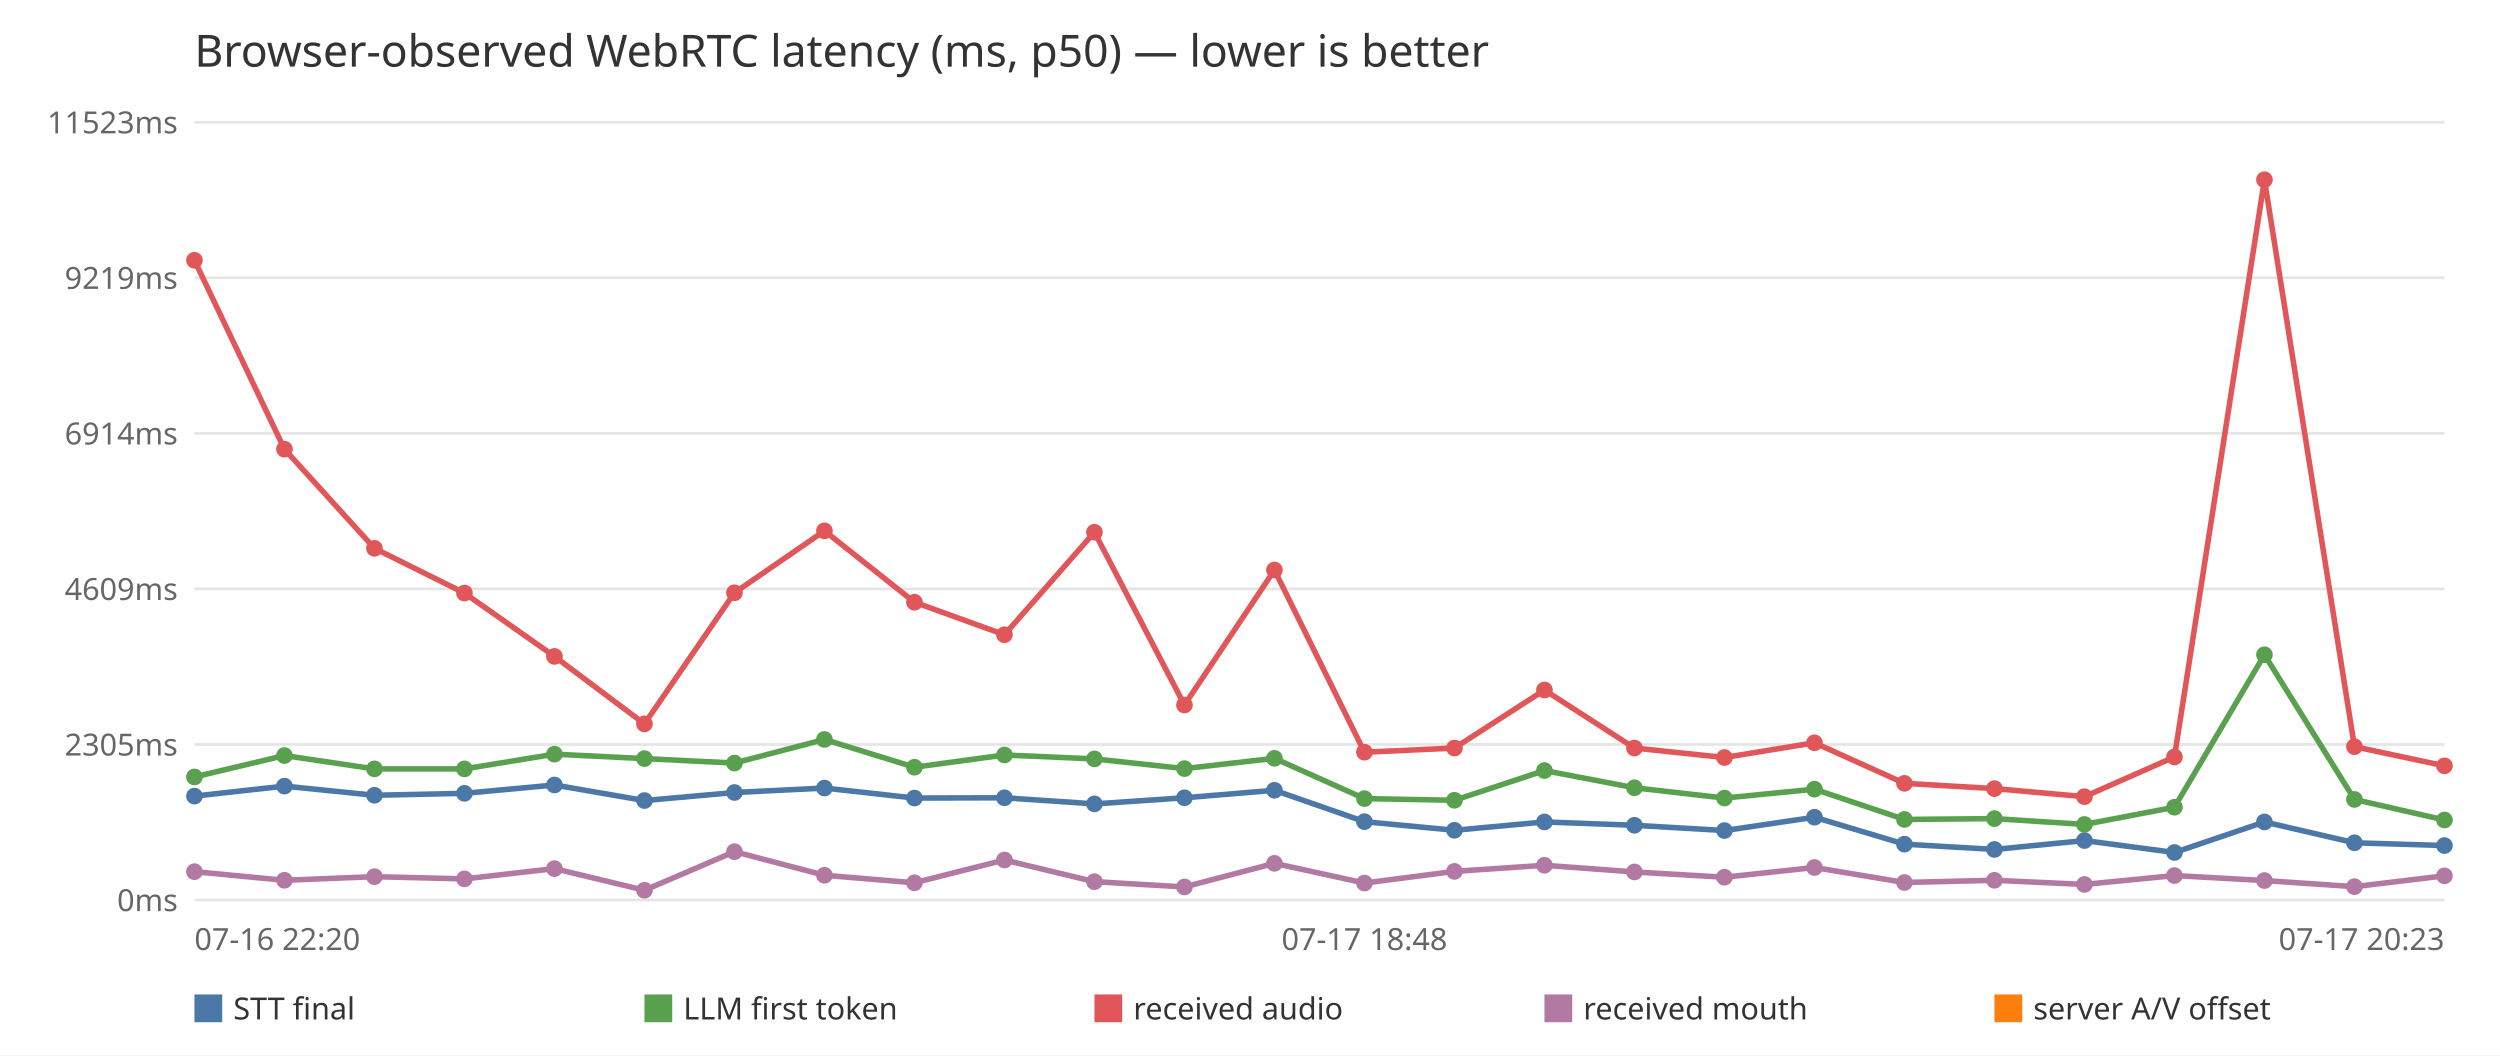
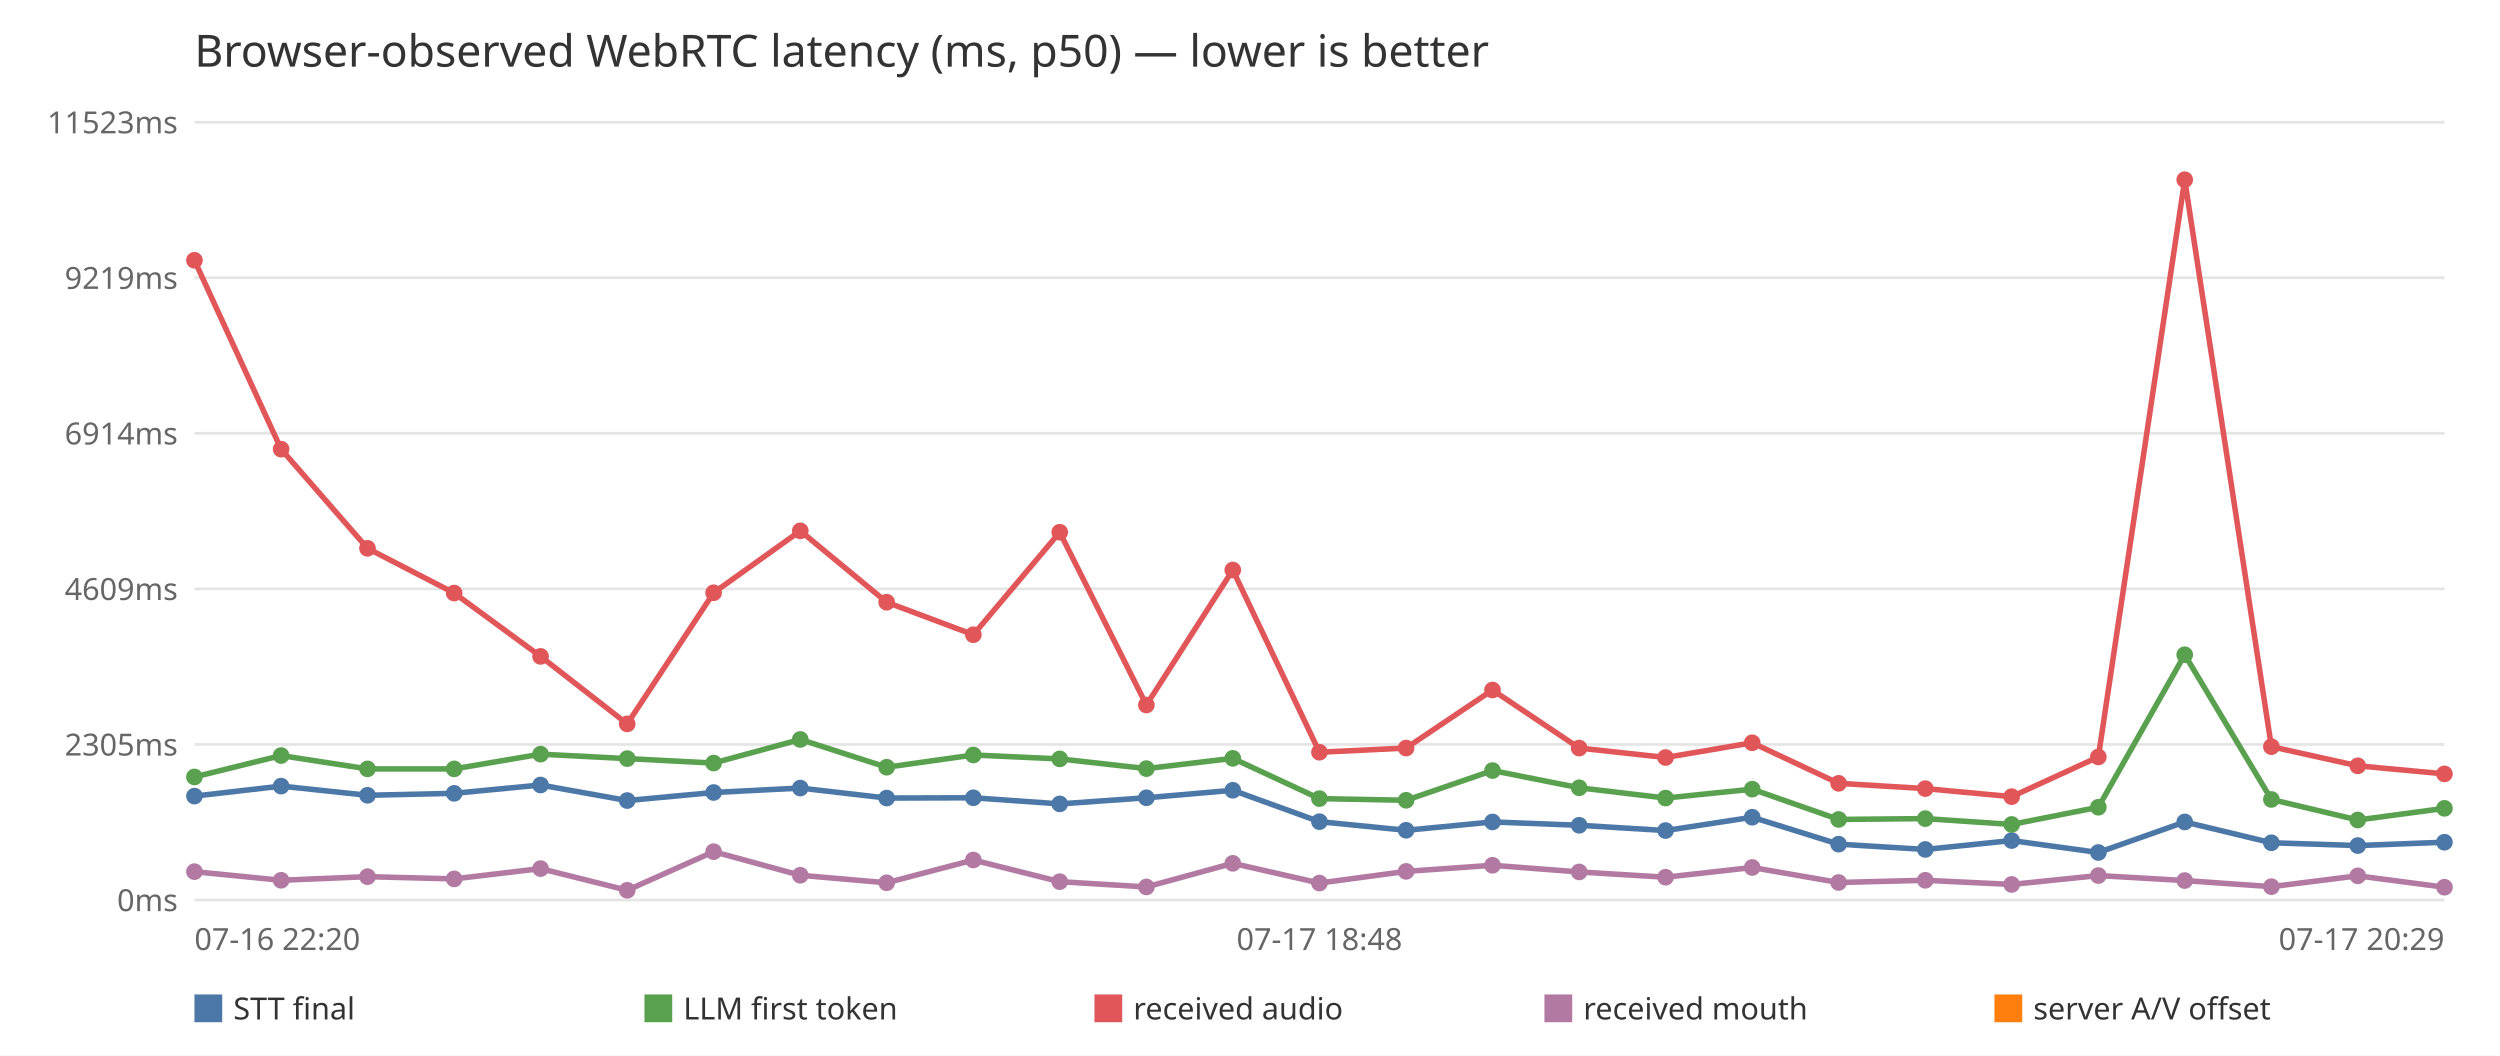
<svg xmlns="http://www.w3.org/2000/svg" width="900" height="380" viewBox="0 0 900 380" font-family="sans-serif">
  <rect width="900" height="380" fill="white" />
  <text x="70" y="24" font-size="16" fill="#333">Browser-observed WebRTC latency (ms, p50) — lower is better</text>
  <line x1="70" y1="324.0" x2="880" y2="324.0" stroke="#e5e5e5" />
  <text x="64" y="328.0" font-size="11" fill="#666" text-anchor="end">0ms</text>
  <line x1="70" y1="268.0" x2="880" y2="268.0" stroke="#e5e5e5" />
  <text x="64" y="272.0" font-size="11" fill="#666" text-anchor="end">2305ms</text>
  <line x1="70" y1="212.0" x2="880" y2="212.0" stroke="#e5e5e5" />
  <text x="64" y="216.0" font-size="11" fill="#666" text-anchor="end">4609ms</text>
  <line x1="70" y1="156.0" x2="880" y2="156.0" stroke="#e5e5e5" />
  <text x="64" y="160.0" font-size="11" fill="#666" text-anchor="end">6914ms</text>
  <line x1="70" y1="100.0" x2="880" y2="100.0" stroke="#e5e5e5" />
  <text x="64" y="104.0" font-size="11" fill="#666" text-anchor="end">9219ms</text>
  <line x1="70" y1="44.0" x2="880" y2="44.0" stroke="#e5e5e5" />
  <text x="64" y="48.0" font-size="11" fill="#666" text-anchor="end">11523ms</text>
  <text x="70.0" y="342" font-size="11" fill="#666" text-anchor="start">07-16 22:20</text>
-   <text x="491.2" y="342" font-size="11" fill="#666" text-anchor="middle">07-17 18:48</text>
-   <text x="880.0" y="342" font-size="11" fill="#666" text-anchor="end">07-17 20:23</text>
-   <polyline points="70.0,286.6 102.4,283.0 134.8,286.3 167.2,285.6 199.6,282.6 232.0,288.2 264.4,285.3 296.8,283.7 329.2,287.3 361.6,287.2 394.0,289.4 426.4,287.2 458.8,284.5 491.2,295.8 523.6,298.9 556.0,295.9 588.4,297.1 620.8,299.0 653.2,294.2 685.6,303.9 718.0,305.8 750.4,302.6 782.8,306.9 815.2,295.9 847.6,303.4 880.0,304.4" fill="none" stroke="#4c78a8" stroke-width="2" />
+   <text x="475.0" y="342" font-size="11" fill="#666" text-anchor="middle">07-17 18:48</text>
+   <text x="880.0" y="342" font-size="11" fill="#666" text-anchor="end">07-17 20:29</text>
+   <polyline points="70.0,286.6 101.2,283.0 132.3,286.3 163.5,285.6 194.6,282.6 225.8,288.2 256.9,285.3 288.1,283.7 319.2,287.3 350.4,287.2 381.5,289.4 412.7,287.2 443.8,284.5 475.0,295.8 506.2,298.9 537.3,295.9 568.5,297.1 599.6,299.0 630.8,294.2 661.9,303.9 693.1,305.8 724.2,302.6 755.4,306.9 786.5,295.9 817.7,303.4 848.8,304.4 880.0,303.2" fill="none" stroke="#4c78a8" stroke-width="2" />
  <circle cx="70.0" cy="286.6" r="3" fill="#4c78a8" />
-   <circle cx="102.4" cy="283.0" r="3" fill="#4c78a8" />
-   <circle cx="134.8" cy="286.3" r="3" fill="#4c78a8" />
-   <circle cx="167.2" cy="285.6" r="3" fill="#4c78a8" />
-   <circle cx="199.6" cy="282.6" r="3" fill="#4c78a8" />
-   <circle cx="232.0" cy="288.2" r="3" fill="#4c78a8" />
-   <circle cx="264.4" cy="285.3" r="3" fill="#4c78a8" />
-   <circle cx="296.8" cy="283.7" r="3" fill="#4c78a8" />
-   <circle cx="329.2" cy="287.3" r="3" fill="#4c78a8" />
-   <circle cx="361.6" cy="287.2" r="3" fill="#4c78a8" />
-   <circle cx="394.0" cy="289.4" r="3" fill="#4c78a8" />
-   <circle cx="426.4" cy="287.2" r="3" fill="#4c78a8" />
-   <circle cx="458.8" cy="284.5" r="3" fill="#4c78a8" />
-   <circle cx="491.2" cy="295.8" r="3" fill="#4c78a8" />
-   <circle cx="523.6" cy="298.9" r="3" fill="#4c78a8" />
-   <circle cx="556.0" cy="295.9" r="3" fill="#4c78a8" />
-   <circle cx="588.4" cy="297.1" r="3" fill="#4c78a8" />
-   <circle cx="620.8" cy="299.0" r="3" fill="#4c78a8" />
-   <circle cx="653.2" cy="294.2" r="3" fill="#4c78a8" />
-   <circle cx="685.6" cy="303.9" r="3" fill="#4c78a8" />
-   <circle cx="718.0" cy="305.8" r="3" fill="#4c78a8" />
-   <circle cx="750.4" cy="302.6" r="3" fill="#4c78a8" />
-   <circle cx="782.8" cy="306.9" r="3" fill="#4c78a8" />
-   <circle cx="815.2" cy="295.9" r="3" fill="#4c78a8" />
-   <circle cx="847.6" cy="303.4" r="3" fill="#4c78a8" />
-   <circle cx="880.0" cy="304.4" r="3" fill="#4c78a8" />
+   <circle cx="101.2" cy="283.0" r="3" fill="#4c78a8" />
+   <circle cx="132.3" cy="286.3" r="3" fill="#4c78a8" />
+   <circle cx="163.5" cy="285.6" r="3" fill="#4c78a8" />
+   <circle cx="194.6" cy="282.6" r="3" fill="#4c78a8" />
+   <circle cx="225.8" cy="288.2" r="3" fill="#4c78a8" />
+   <circle cx="256.9" cy="285.3" r="3" fill="#4c78a8" />
+   <circle cx="288.1" cy="283.7" r="3" fill="#4c78a8" />
+   <circle cx="319.2" cy="287.3" r="3" fill="#4c78a8" />
+   <circle cx="350.4" cy="287.2" r="3" fill="#4c78a8" />
+   <circle cx="381.5" cy="289.4" r="3" fill="#4c78a8" />
+   <circle cx="412.7" cy="287.2" r="3" fill="#4c78a8" />
+   <circle cx="443.8" cy="284.5" r="3" fill="#4c78a8" />
+   <circle cx="475.0" cy="295.8" r="3" fill="#4c78a8" />
+   <circle cx="506.2" cy="298.9" r="3" fill="#4c78a8" />
+   <circle cx="537.3" cy="295.9" r="3" fill="#4c78a8" />
+   <circle cx="568.5" cy="297.1" r="3" fill="#4c78a8" />
+   <circle cx="599.6" cy="299.0" r="3" fill="#4c78a8" />
+   <circle cx="630.8" cy="294.2" r="3" fill="#4c78a8" />
+   <circle cx="661.9" cy="303.9" r="3" fill="#4c78a8" />
+   <circle cx="693.1" cy="305.8" r="3" fill="#4c78a8" />
+   <circle cx="724.2" cy="302.6" r="3" fill="#4c78a8" />
+   <circle cx="755.4" cy="306.9" r="3" fill="#4c78a8" />
+   <circle cx="786.5" cy="295.9" r="3" fill="#4c78a8" />
+   <circle cx="817.7" cy="303.4" r="3" fill="#4c78a8" />
+   <circle cx="848.8" cy="304.4" r="3" fill="#4c78a8" />
+   <circle cx="880.0" cy="303.2" r="3" fill="#4c78a8" />
  <rect x="70.0" y="358" width="10" height="10" fill="#4c78a8" />
  <text x="84.0" y="367" font-size="11" fill="#333">STT final</text>
-   <polyline points="70.0,279.7 102.4,272.0 134.8,276.8 167.2,276.8 199.6,271.5 232.0,273.1 264.4,274.7 296.8,266.2 329.2,276.2 361.6,271.8 394.0,273.2 426.4,276.7 458.8,273.0 491.2,287.5 523.6,288.1 556.0,277.4 588.4,283.6 620.8,287.3 653.2,284.1 685.6,295.0 718.0,294.7 750.4,296.8 782.8,290.6 815.2,235.7 847.6,287.8 880.0,295.2" fill="none" stroke="#59a14f" stroke-width="2" />
+   <polyline points="70.0,279.7 101.2,272.0 132.3,276.8 163.5,276.8 194.6,271.5 225.8,273.1 256.9,274.7 288.1,266.2 319.2,276.2 350.4,271.8 381.5,273.2 412.7,276.7 443.8,273.0 475.0,287.5 506.2,288.1 537.3,277.4 568.5,283.6 599.6,287.3 630.8,284.1 661.9,295.0 693.1,294.7 724.2,296.8 755.4,290.6 786.5,235.7 817.7,287.8 848.8,295.2 880.0,291.0" fill="none" stroke="#59a14f" stroke-width="2" />
  <circle cx="70.0" cy="279.7" r="3" fill="#59a14f" />
-   <circle cx="102.4" cy="272.0" r="3" fill="#59a14f" />
-   <circle cx="134.8" cy="276.8" r="3" fill="#59a14f" />
-   <circle cx="167.2" cy="276.8" r="3" fill="#59a14f" />
-   <circle cx="199.6" cy="271.5" r="3" fill="#59a14f" />
-   <circle cx="232.0" cy="273.1" r="3" fill="#59a14f" />
-   <circle cx="264.4" cy="274.7" r="3" fill="#59a14f" />
-   <circle cx="296.8" cy="266.2" r="3" fill="#59a14f" />
-   <circle cx="329.2" cy="276.2" r="3" fill="#59a14f" />
-   <circle cx="361.6" cy="271.8" r="3" fill="#59a14f" />
-   <circle cx="394.0" cy="273.2" r="3" fill="#59a14f" />
-   <circle cx="426.4" cy="276.7" r="3" fill="#59a14f" />
-   <circle cx="458.8" cy="273.0" r="3" fill="#59a14f" />
-   <circle cx="491.2" cy="287.5" r="3" fill="#59a14f" />
-   <circle cx="523.6" cy="288.1" r="3" fill="#59a14f" />
-   <circle cx="556.0" cy="277.4" r="3" fill="#59a14f" />
-   <circle cx="588.4" cy="283.6" r="3" fill="#59a14f" />
-   <circle cx="620.8" cy="287.3" r="3" fill="#59a14f" />
-   <circle cx="653.2" cy="284.1" r="3" fill="#59a14f" />
-   <circle cx="685.6" cy="295.0" r="3" fill="#59a14f" />
-   <circle cx="718.0" cy="294.7" r="3" fill="#59a14f" />
-   <circle cx="750.4" cy="296.8" r="3" fill="#59a14f" />
-   <circle cx="782.8" cy="290.6" r="3" fill="#59a14f" />
-   <circle cx="815.2" cy="235.7" r="3" fill="#59a14f" />
-   <circle cx="847.6" cy="287.8" r="3" fill="#59a14f" />
-   <circle cx="880.0" cy="295.2" r="3" fill="#59a14f" />
+   <circle cx="101.2" cy="272.0" r="3" fill="#59a14f" />
+   <circle cx="132.3" cy="276.8" r="3" fill="#59a14f" />
+   <circle cx="163.5" cy="276.8" r="3" fill="#59a14f" />
+   <circle cx="194.6" cy="271.5" r="3" fill="#59a14f" />
+   <circle cx="225.8" cy="273.1" r="3" fill="#59a14f" />
+   <circle cx="256.9" cy="274.7" r="3" fill="#59a14f" />
+   <circle cx="288.1" cy="266.2" r="3" fill="#59a14f" />
+   <circle cx="319.2" cy="276.2" r="3" fill="#59a14f" />
+   <circle cx="350.4" cy="271.8" r="3" fill="#59a14f" />
+   <circle cx="381.5" cy="273.2" r="3" fill="#59a14f" />
+   <circle cx="412.7" cy="276.7" r="3" fill="#59a14f" />
+   <circle cx="443.8" cy="273.0" r="3" fill="#59a14f" />
+   <circle cx="475.0" cy="287.5" r="3" fill="#59a14f" />
+   <circle cx="506.2" cy="288.1" r="3" fill="#59a14f" />
+   <circle cx="537.3" cy="277.4" r="3" fill="#59a14f" />
+   <circle cx="568.5" cy="283.6" r="3" fill="#59a14f" />
+   <circle cx="599.6" cy="287.3" r="3" fill="#59a14f" />
+   <circle cx="630.8" cy="284.1" r="3" fill="#59a14f" />
+   <circle cx="661.9" cy="295.0" r="3" fill="#59a14f" />
+   <circle cx="693.1" cy="294.7" r="3" fill="#59a14f" />
+   <circle cx="724.2" cy="296.8" r="3" fill="#59a14f" />
+   <circle cx="755.4" cy="290.6" r="3" fill="#59a14f" />
+   <circle cx="786.5" cy="235.7" r="3" fill="#59a14f" />
+   <circle cx="817.7" cy="287.8" r="3" fill="#59a14f" />
+   <circle cx="848.8" cy="295.2" r="3" fill="#59a14f" />
+   <circle cx="880.0" cy="291.0" r="3" fill="#59a14f" />
  <rect x="232.0" y="358" width="10" height="10" fill="#59a14f" />
  <text x="246.0" y="367" font-size="11" fill="#333">LLM first token</text>
-   <polyline points="70.0,93.7 102.4,161.7 134.8,197.4 167.2,213.5 199.6,236.3 232.0,260.6 264.4,213.4 296.8,191.1 329.2,216.8 361.6,228.5 394.0,191.6 426.4,253.8 458.8,205.2 491.2,270.8 523.6,269.3 556.0,248.4 588.4,269.3 620.8,272.7 653.2,267.4 685.6,282.0 718.0,283.9 750.4,286.8 782.8,272.5 815.2,64.7 847.6,268.8 880.0,275.7" fill="none" stroke="#e15759" stroke-width="2" />
+   <polyline points="70.0,93.7 101.2,161.7 132.3,197.4 163.5,213.5 194.6,236.3 225.8,260.6 256.9,213.4 288.1,191.1 319.2,216.8 350.4,228.5 381.5,191.6 412.7,253.8 443.8,205.2 475.0,270.8 506.2,269.3 537.3,248.4 568.5,269.3 599.6,272.7 630.8,267.4 661.9,282.0 693.1,283.9 724.2,286.8 755.4,272.5 786.5,64.7 817.7,268.8 848.8,275.7 880.0,278.6" fill="none" stroke="#e15759" stroke-width="2" />
  <circle cx="70.0" cy="93.7" r="3" fill="#e15759" />
-   <circle cx="102.4" cy="161.7" r="3" fill="#e15759" />
-   <circle cx="134.8" cy="197.4" r="3" fill="#e15759" />
-   <circle cx="167.2" cy="213.5" r="3" fill="#e15759" />
-   <circle cx="199.6" cy="236.3" r="3" fill="#e15759" />
-   <circle cx="232.0" cy="260.6" r="3" fill="#e15759" />
-   <circle cx="264.4" cy="213.4" r="3" fill="#e15759" />
-   <circle cx="296.8" cy="191.1" r="3" fill="#e15759" />
-   <circle cx="329.2" cy="216.8" r="3" fill="#e15759" />
-   <circle cx="361.6" cy="228.5" r="3" fill="#e15759" />
-   <circle cx="394.0" cy="191.6" r="3" fill="#e15759" />
-   <circle cx="426.4" cy="253.8" r="3" fill="#e15759" />
-   <circle cx="458.8" cy="205.2" r="3" fill="#e15759" />
-   <circle cx="491.2" cy="270.8" r="3" fill="#e15759" />
-   <circle cx="523.6" cy="269.3" r="3" fill="#e15759" />
-   <circle cx="556.0" cy="248.4" r="3" fill="#e15759" />
-   <circle cx="588.4" cy="269.3" r="3" fill="#e15759" />
-   <circle cx="620.8" cy="272.7" r="3" fill="#e15759" />
-   <circle cx="653.2" cy="267.4" r="3" fill="#e15759" />
-   <circle cx="685.6" cy="282.0" r="3" fill="#e15759" />
-   <circle cx="718.0" cy="283.9" r="3" fill="#e15759" />
-   <circle cx="750.4" cy="286.8" r="3" fill="#e15759" />
-   <circle cx="782.8" cy="272.5" r="3" fill="#e15759" />
-   <circle cx="815.2" cy="64.7" r="3" fill="#e15759" />
-   <circle cx="847.6" cy="268.8" r="3" fill="#e15759" />
-   <circle cx="880.0" cy="275.7" r="3" fill="#e15759" />
+   <circle cx="101.2" cy="161.7" r="3" fill="#e15759" />
+   <circle cx="132.3" cy="197.4" r="3" fill="#e15759" />
+   <circle cx="163.5" cy="213.5" r="3" fill="#e15759" />
+   <circle cx="194.6" cy="236.3" r="3" fill="#e15759" />
+   <circle cx="225.8" cy="260.6" r="3" fill="#e15759" />
+   <circle cx="256.9" cy="213.4" r="3" fill="#e15759" />
+   <circle cx="288.1" cy="191.1" r="3" fill="#e15759" />
+   <circle cx="319.2" cy="216.8" r="3" fill="#e15759" />
+   <circle cx="350.4" cy="228.5" r="3" fill="#e15759" />
+   <circle cx="381.5" cy="191.6" r="3" fill="#e15759" />
+   <circle cx="412.7" cy="253.8" r="3" fill="#e15759" />
+   <circle cx="443.8" cy="205.2" r="3" fill="#e15759" />
+   <circle cx="475.0" cy="270.8" r="3" fill="#e15759" />
+   <circle cx="506.2" cy="269.3" r="3" fill="#e15759" />
+   <circle cx="537.3" cy="248.4" r="3" fill="#e15759" />
+   <circle cx="568.5" cy="269.3" r="3" fill="#e15759" />
+   <circle cx="599.6" cy="272.7" r="3" fill="#e15759" />
+   <circle cx="630.8" cy="267.4" r="3" fill="#e15759" />
+   <circle cx="661.9" cy="282.0" r="3" fill="#e15759" />
+   <circle cx="693.1" cy="283.9" r="3" fill="#e15759" />
+   <circle cx="724.2" cy="286.8" r="3" fill="#e15759" />
+   <circle cx="755.4" cy="272.5" r="3" fill="#e15759" />
+   <circle cx="786.5" cy="64.7" r="3" fill="#e15759" />
+   <circle cx="817.7" cy="268.8" r="3" fill="#e15759" />
+   <circle cx="848.8" cy="275.7" r="3" fill="#e15759" />
+   <circle cx="880.0" cy="278.6" r="3" fill="#e15759" />
  <rect x="394.0" y="358" width="10" height="10" fill="#e15759" />
  <text x="408.0" y="367" font-size="11" fill="#333">received audio</text>
-   <polyline points="70.0,313.8 102.4,316.9 134.8,315.6 167.2,316.4 199.6,312.7 232.0,320.5 264.4,306.6 296.8,315.1 329.2,317.8 361.6,309.6 394.0,317.4 426.4,319.3 458.8,310.8 491.2,317.9 523.6,313.7 556.0,311.5 588.4,313.9 620.8,315.8 653.2,312.3 685.6,317.7 718.0,316.9 750.4,318.4 782.8,315.2 815.2,317.0 847.6,319.2 880.0,315.3" fill="none" stroke="#b279a2" stroke-width="2" />
+   <polyline points="70.0,313.8 101.2,316.9 132.3,315.6 163.5,316.4 194.6,312.7 225.8,320.5 256.9,306.6 288.1,315.1 319.2,317.8 350.4,309.6 381.5,317.4 412.7,319.3 443.8,310.8 475.0,317.9 506.2,313.7 537.3,311.5 568.5,313.9 599.6,315.8 630.8,312.3 661.9,317.7 693.1,316.9 724.2,318.4 755.4,315.2 786.5,317.0 817.7,319.2 848.8,315.3 880.0,319.4" fill="none" stroke="#b279a2" stroke-width="2" />
  <circle cx="70.0" cy="313.8" r="3" fill="#b279a2" />
-   <circle cx="102.4" cy="316.9" r="3" fill="#b279a2" />
-   <circle cx="134.8" cy="315.6" r="3" fill="#b279a2" />
-   <circle cx="167.2" cy="316.4" r="3" fill="#b279a2" />
-   <circle cx="199.6" cy="312.7" r="3" fill="#b279a2" />
-   <circle cx="232.0" cy="320.5" r="3" fill="#b279a2" />
-   <circle cx="264.4" cy="306.6" r="3" fill="#b279a2" />
-   <circle cx="296.8" cy="315.1" r="3" fill="#b279a2" />
-   <circle cx="329.2" cy="317.8" r="3" fill="#b279a2" />
-   <circle cx="361.6" cy="309.6" r="3" fill="#b279a2" />
-   <circle cx="394.0" cy="317.4" r="3" fill="#b279a2" />
-   <circle cx="426.4" cy="319.3" r="3" fill="#b279a2" />
-   <circle cx="458.8" cy="310.8" r="3" fill="#b279a2" />
-   <circle cx="491.2" cy="317.9" r="3" fill="#b279a2" />
-   <circle cx="523.6" cy="313.7" r="3" fill="#b279a2" />
-   <circle cx="556.0" cy="311.5" r="3" fill="#b279a2" />
-   <circle cx="588.4" cy="313.9" r="3" fill="#b279a2" />
-   <circle cx="620.8" cy="315.8" r="3" fill="#b279a2" />
-   <circle cx="653.2" cy="312.3" r="3" fill="#b279a2" />
-   <circle cx="685.6" cy="317.7" r="3" fill="#b279a2" />
-   <circle cx="718.0" cy="316.9" r="3" fill="#b279a2" />
-   <circle cx="750.4" cy="318.4" r="3" fill="#b279a2" />
-   <circle cx="782.8" cy="315.2" r="3" fill="#b279a2" />
-   <circle cx="815.2" cy="317.0" r="3" fill="#b279a2" />
-   <circle cx="847.6" cy="319.2" r="3" fill="#b279a2" />
-   <circle cx="880.0" cy="315.3" r="3" fill="#b279a2" />
+   <circle cx="101.2" cy="316.9" r="3" fill="#b279a2" />
+   <circle cx="132.3" cy="315.6" r="3" fill="#b279a2" />
+   <circle cx="163.5" cy="316.4" r="3" fill="#b279a2" />
+   <circle cx="194.6" cy="312.7" r="3" fill="#b279a2" />
+   <circle cx="225.8" cy="320.5" r="3" fill="#b279a2" />
+   <circle cx="256.9" cy="306.6" r="3" fill="#b279a2" />
+   <circle cx="288.1" cy="315.1" r="3" fill="#b279a2" />
+   <circle cx="319.2" cy="317.8" r="3" fill="#b279a2" />
+   <circle cx="350.4" cy="309.6" r="3" fill="#b279a2" />
+   <circle cx="381.5" cy="317.4" r="3" fill="#b279a2" />
+   <circle cx="412.7" cy="319.3" r="3" fill="#b279a2" />
+   <circle cx="443.8" cy="310.8" r="3" fill="#b279a2" />
+   <circle cx="475.0" cy="317.9" r="3" fill="#b279a2" />
+   <circle cx="506.2" cy="313.7" r="3" fill="#b279a2" />
+   <circle cx="537.3" cy="311.5" r="3" fill="#b279a2" />
+   <circle cx="568.5" cy="313.9" r="3" fill="#b279a2" />
+   <circle cx="599.6" cy="315.8" r="3" fill="#b279a2" />
+   <circle cx="630.8" cy="312.3" r="3" fill="#b279a2" />
+   <circle cx="661.9" cy="317.7" r="3" fill="#b279a2" />
+   <circle cx="693.1" cy="316.9" r="3" fill="#b279a2" />
+   <circle cx="724.2" cy="318.4" r="3" fill="#b279a2" />
+   <circle cx="755.4" cy="315.2" r="3" fill="#b279a2" />
+   <circle cx="786.5" cy="317.0" r="3" fill="#b279a2" />
+   <circle cx="817.7" cy="319.2" r="3" fill="#b279a2" />
+   <circle cx="848.8" cy="315.3" r="3" fill="#b279a2" />
+   <circle cx="880.0" cy="319.4" r="3" fill="#b279a2" />
  <rect x="556.0" y="358" width="10" height="10" fill="#b279a2" />
  <text x="570.0" y="367" font-size="11" fill="#333">received mouth</text>
  <rect x="718.0" y="358" width="10" height="10" fill="#ff7f0e" />
  <text x="732.0" y="367" font-size="11" fill="#333">server A/V offset</text>
</svg>
